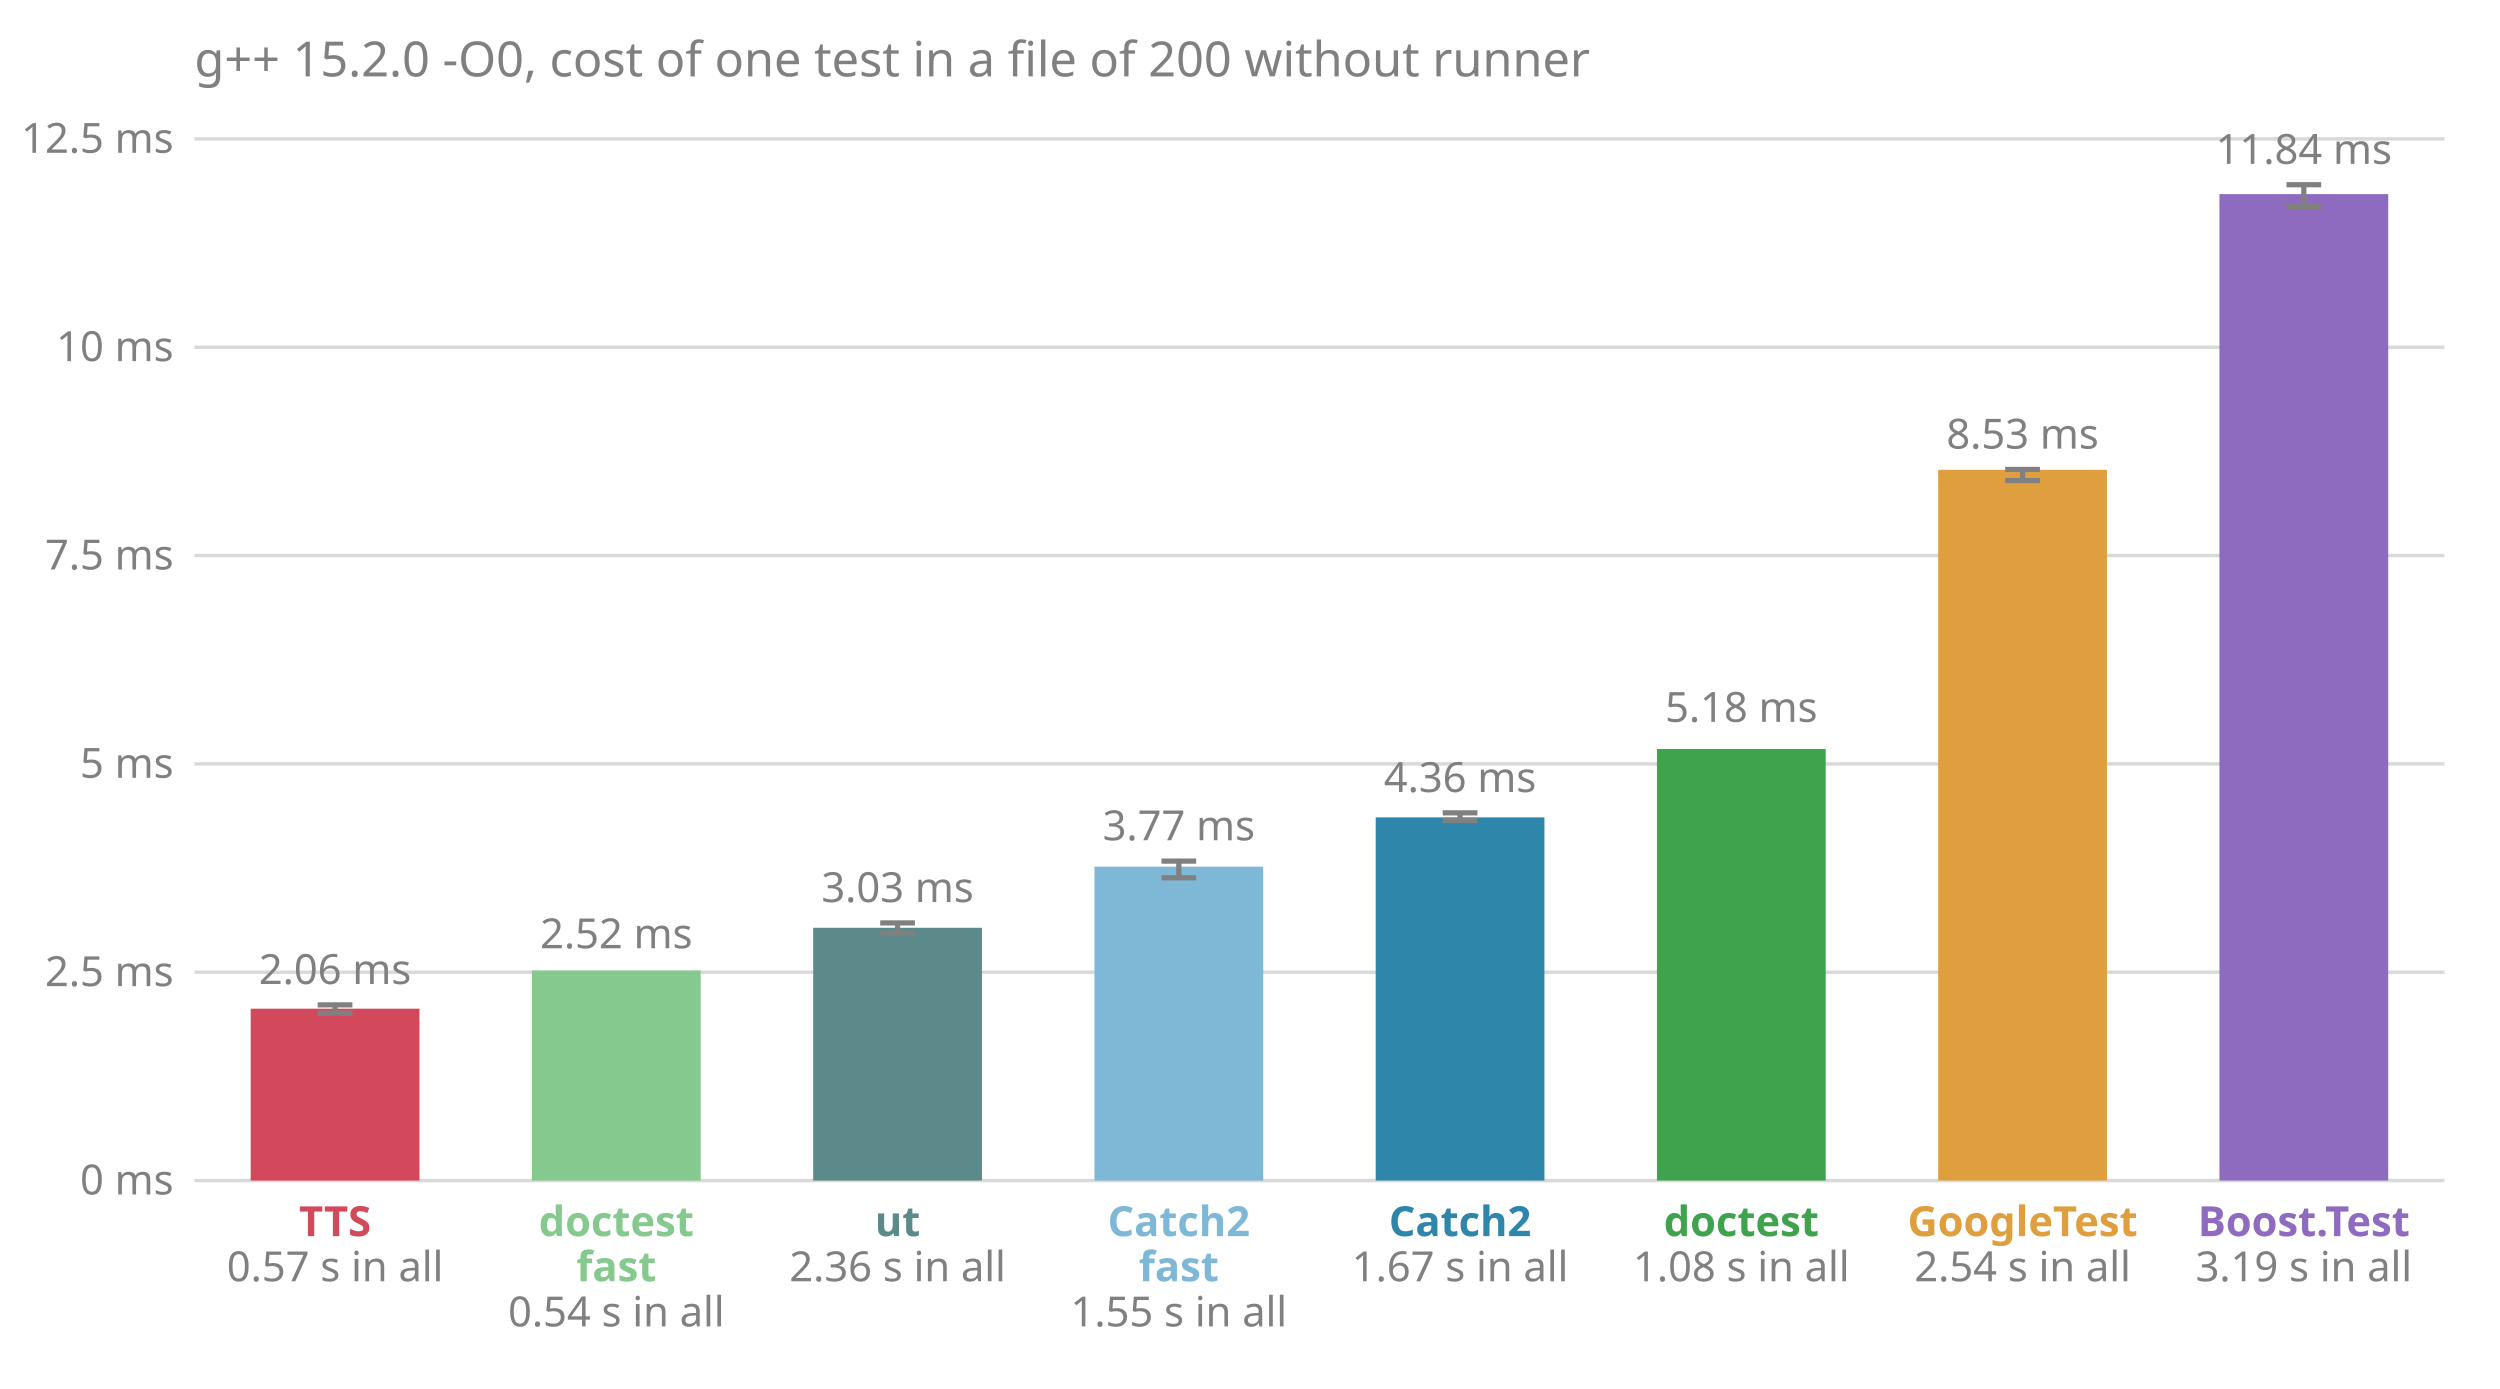
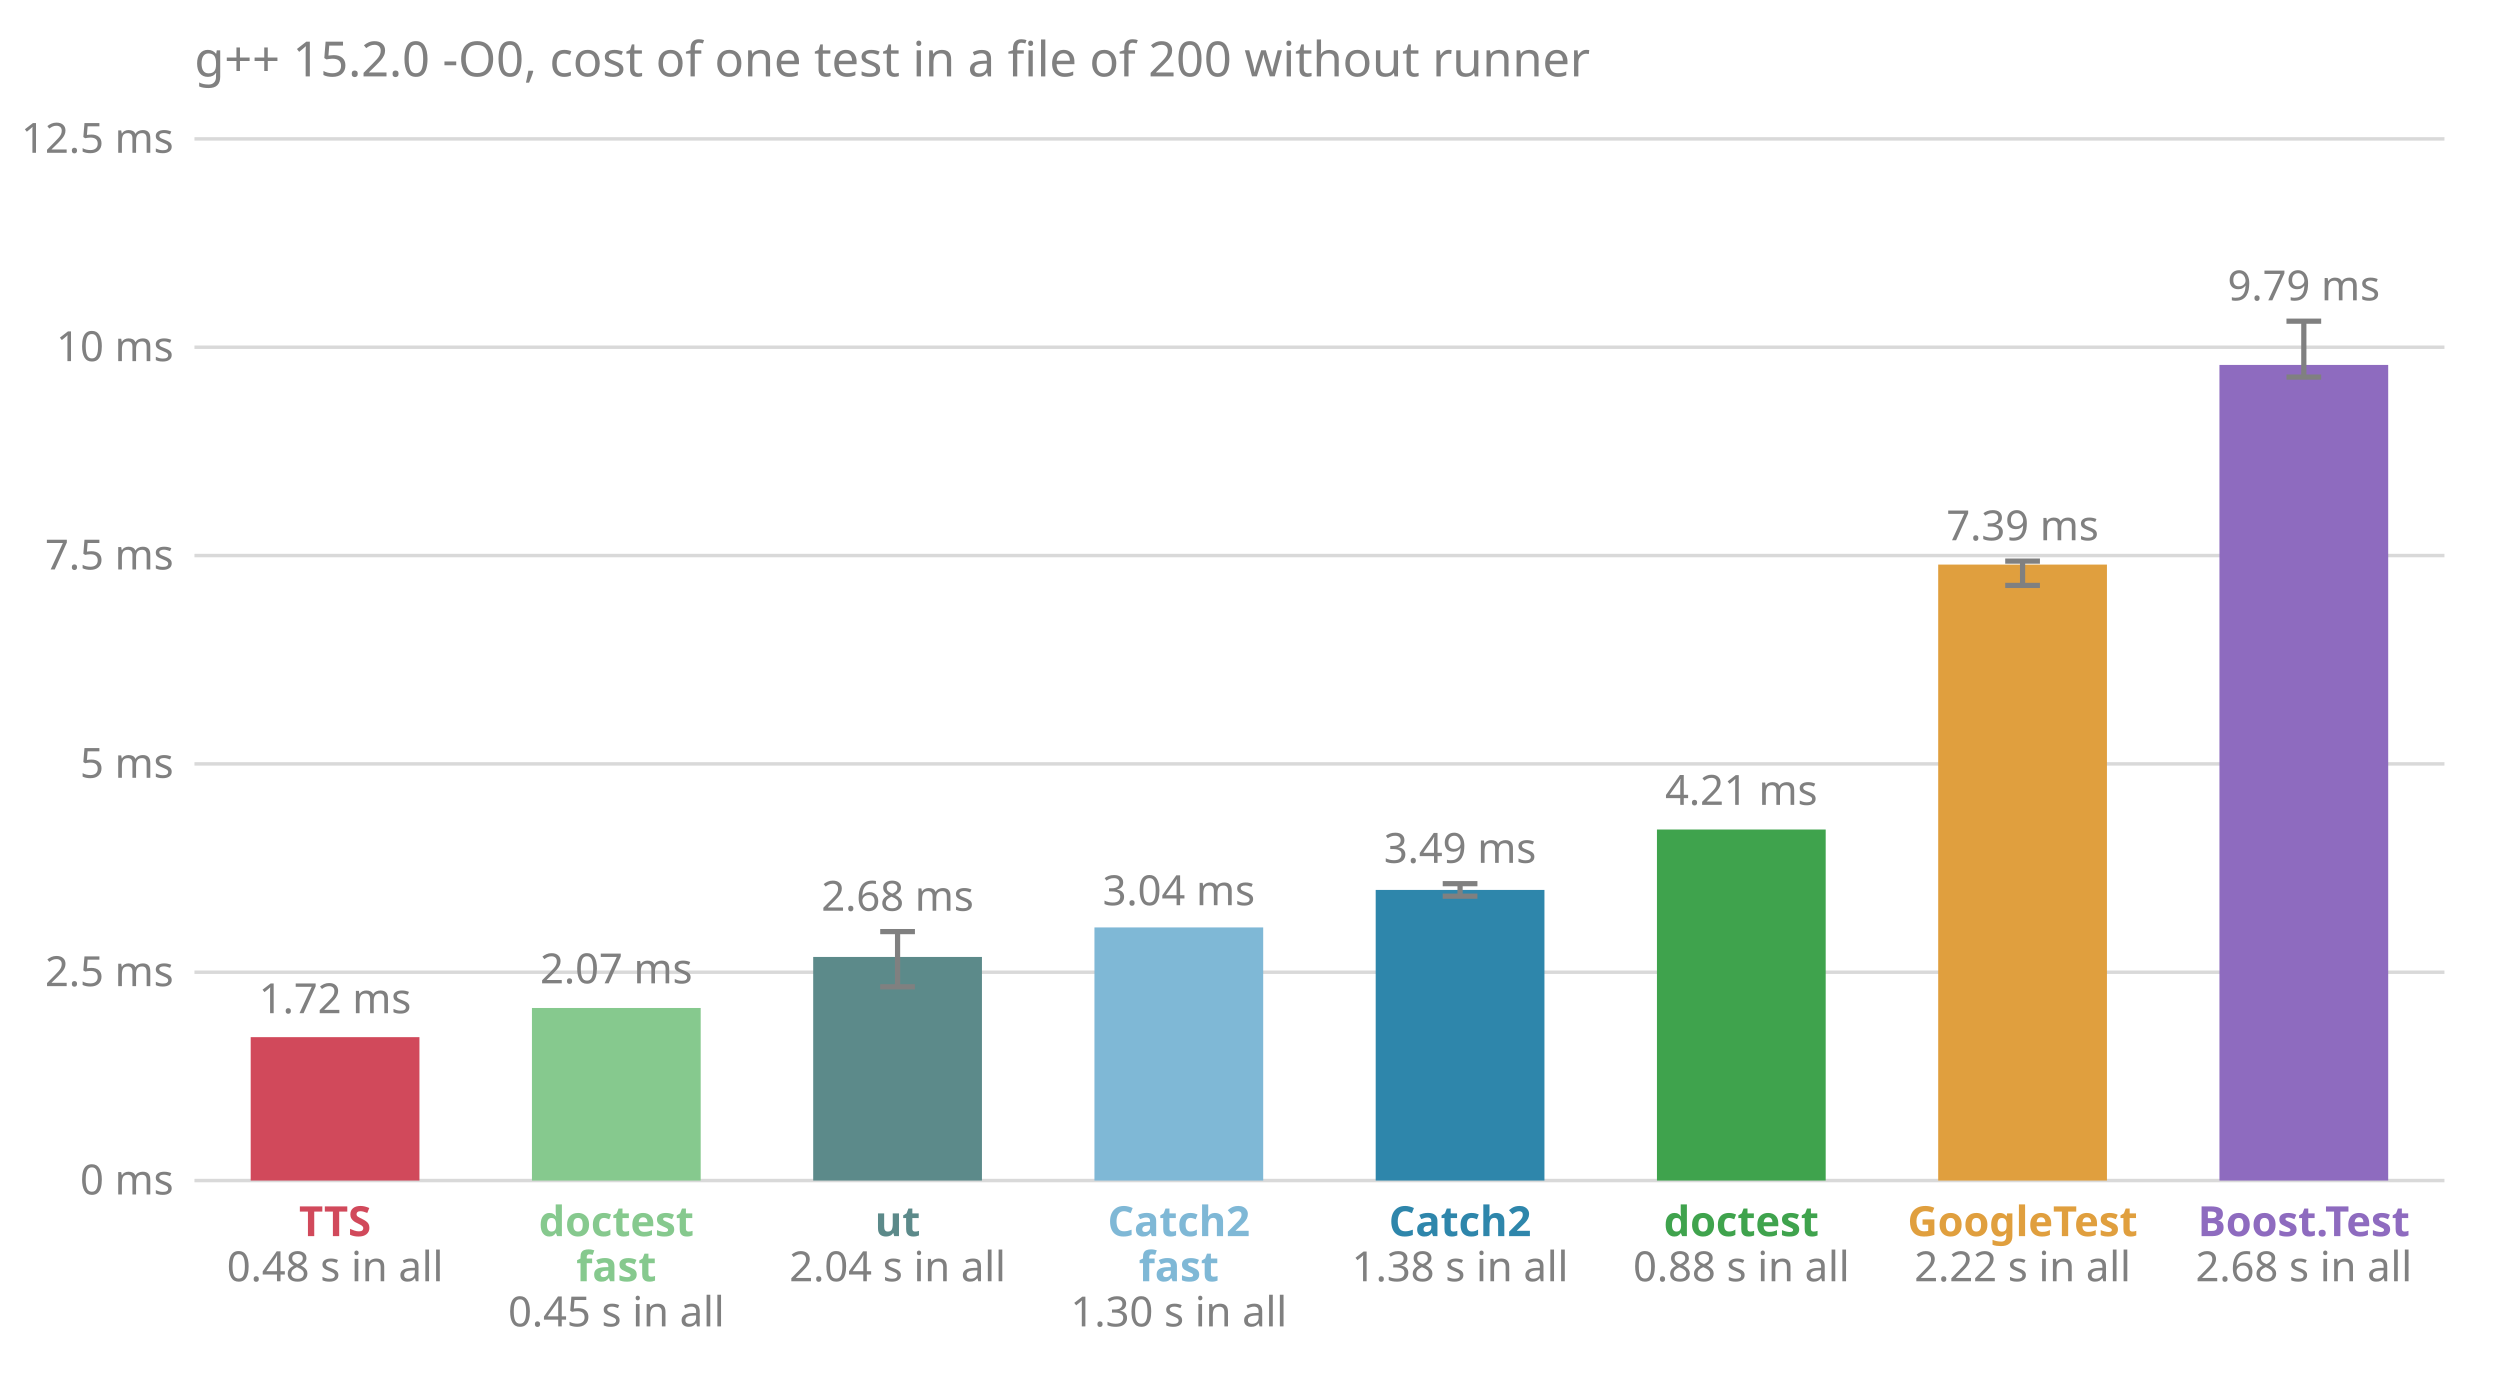
<svg xmlns="http://www.w3.org/2000/svg" viewBox="0 0 720 400" font-family="sans-serif" font-size="12">
  <text x="56.0" y="22.0" fill="#808080" font-size="14">g++ 15.2.0 -O0, cost of one test in a file of 200 without runner</text>
  <line x1="56.0" x2="704.0" y1="340.0" y2="340.0" stroke="#808080" stroke-opacity="0.3" />
  <text x="50.0" y="344.0" fill="#808080" text-anchor="end">0 ms</text>
  <line x1="56.0" x2="704.0" y1="280.0" y2="280.0" stroke="#808080" stroke-opacity="0.3" />
  <text x="50.0" y="284.0" fill="#808080" text-anchor="end">2.5 ms</text>
  <line x1="56.0" x2="704.0" y1="220.0" y2="220.0" stroke="#808080" stroke-opacity="0.3" />
  <text x="50.0" y="224.0" fill="#808080" text-anchor="end">5 ms</text>
  <line x1="56.0" x2="704.0" y1="160.0" y2="160.0" stroke="#808080" stroke-opacity="0.3" />
  <text x="50.0" y="164.0" fill="#808080" text-anchor="end">7.5 ms</text>
  <line x1="56.0" x2="704.0" y1="100.0" y2="100.0" stroke="#808080" stroke-opacity="0.3" />
  <text x="50.0" y="104.0" fill="#808080" text-anchor="end">10 ms</text>
  <line x1="56.0" x2="704.0" y1="40.0" y2="40.0" stroke="#808080" stroke-opacity="0.3" />
  <text x="50.0" y="44.0" fill="#808080" text-anchor="end">12.5 ms</text>
-   <rect x="72.2" y="290.5" width="48.6" height="49.5" fill="#d1495b" />
-   <line x1="96.5" x2="96.5" y1="291.8" y2="289.4" stroke="#808080" stroke-width="1.5" />
-   <line x1="91.5" x2="101.5" y1="291.8" y2="291.8" stroke="#808080" stroke-width="1.5" />
-   <line x1="91.5" x2="101.5" y1="289.4" y2="289.4" stroke="#808080" stroke-width="1.5" />
-   <text x="96.5" y="283.4" fill="#808080" text-anchor="middle">2.06 ms</text>
+   <rect x="72.2" y="298.7" width="48.6" height="41.3" fill="#d1495b" />
+   <text x="96.5" y="291.8" fill="#808080" text-anchor="middle">1.72 ms</text>
  <text x="96.5" y="356.0" fill="#d1495b" font-weight="bold" text-anchor="middle">TTS</text>
-   <text x="96.5" y="369.0" fill="#808080" text-anchor="middle">0.57 s in all</text>
-   <rect x="153.2" y="279.5" width="48.6" height="60.5" fill="#86c98e" />
-   <text x="177.5" y="273.1" fill="#808080" text-anchor="middle">2.52 ms</text>
+   <text x="96.5" y="369.0" fill="#808080" text-anchor="middle">0.48 s in all</text>
+   <rect x="153.2" y="290.3" width="48.6" height="49.7" fill="#86c98e" />
+   <text x="177.5" y="283.2" fill="#808080" text-anchor="middle">2.07 ms</text>
  <text x="177.5" y="356.0" fill="#86c98e" font-weight="bold" text-anchor="middle">doctest</text>
  <text x="177.5" y="369.0" fill="#86c98e" font-weight="bold" text-anchor="middle">fast</text>
-   <text x="177.5" y="382.0" fill="#808080" text-anchor="middle">0.54 s in all</text>
-   <rect x="234.2" y="267.2" width="48.6" height="72.8" fill="#5c8a8a" />
-   <line x1="258.5" x2="258.5" y1="268.8" y2="265.8" stroke="#808080" stroke-width="1.5" />
-   <line x1="253.5" x2="263.5" y1="268.8" y2="268.8" stroke="#808080" stroke-width="1.5" />
-   <line x1="253.5" x2="263.5" y1="265.8" y2="265.8" stroke="#808080" stroke-width="1.5" />
-   <text x="258.5" y="259.8" fill="#808080" text-anchor="middle">3.03 ms</text>
+   <text x="177.5" y="382.0" fill="#808080" text-anchor="middle">0.45 s in all</text>
+   <rect x="234.2" y="275.6" width="48.6" height="64.4" fill="#5c8a8a" />
+   <line x1="258.5" x2="258.5" y1="284.2" y2="268.3" stroke="#808080" stroke-width="1.5" />
+   <line x1="253.5" x2="263.5" y1="284.2" y2="284.2" stroke="#808080" stroke-width="1.5" />
+   <line x1="253.5" x2="263.5" y1="268.3" y2="268.3" stroke="#808080" stroke-width="1.5" />
+   <text x="258.5" y="262.3" fill="#808080" text-anchor="middle">2.68 ms</text>
  <text x="258.5" y="356.0" fill="#5c8a8a" font-weight="bold" text-anchor="middle">ut</text>
-   <text x="258.5" y="369.0" fill="#808080" text-anchor="middle">2.36 s in all</text>
-   <rect x="315.2" y="249.6" width="48.6" height="90.4" fill="#7fb8d6" />
-   <line x1="339.5" x2="339.5" y1="252.8" y2="248.0" stroke="#808080" stroke-width="1.5" />
-   <line x1="334.5" x2="344.5" y1="252.8" y2="252.8" stroke="#808080" stroke-width="1.5" />
-   <line x1="334.5" x2="344.5" y1="248.0" y2="248.0" stroke="#808080" stroke-width="1.5" />
-   <text x="339.5" y="242.0" fill="#808080" text-anchor="middle">3.77 ms</text>
+   <text x="258.5" y="369.0" fill="#808080" text-anchor="middle">2.04 s in all</text>
+   <rect x="315.2" y="267.1" width="48.6" height="72.9" fill="#7fb8d6" />
+   <text x="339.5" y="260.7" fill="#808080" text-anchor="middle">3.04 ms</text>
  <text x="339.5" y="356.0" fill="#7fb8d6" font-weight="bold" text-anchor="middle">Catch2</text>
  <text x="339.5" y="369.0" fill="#7fb8d6" font-weight="bold" text-anchor="middle">fast</text>
-   <text x="339.5" y="382.0" fill="#808080" text-anchor="middle">1.55 s in all</text>
-   <rect x="396.2" y="235.4" width="48.6" height="104.6" fill="#2e86ab" />
-   <line x1="420.5" x2="420.5" y1="236.3" y2="234.1" stroke="#808080" stroke-width="1.5" />
-   <line x1="415.5" x2="425.5" y1="236.3" y2="236.3" stroke="#808080" stroke-width="1.5" />
-   <line x1="415.5" x2="425.5" y1="234.1" y2="234.1" stroke="#808080" stroke-width="1.5" />
-   <text x="420.5" y="228.1" fill="#808080" text-anchor="middle">4.36 ms</text>
+   <text x="339.5" y="382.0" fill="#808080" text-anchor="middle">1.30 s in all</text>
+   <rect x="396.2" y="256.3" width="48.6" height="83.7" fill="#2e86ab" />
+   <line x1="420.5" x2="420.5" y1="258.1" y2="254.5" stroke="#808080" stroke-width="1.5" />
+   <line x1="415.5" x2="425.5" y1="258.1" y2="258.1" stroke="#808080" stroke-width="1.5" />
+   <line x1="415.5" x2="425.5" y1="254.5" y2="254.5" stroke="#808080" stroke-width="1.5" />
+   <text x="420.5" y="248.5" fill="#808080" text-anchor="middle">3.49 ms</text>
  <text x="420.5" y="356.0" fill="#2e86ab" font-weight="bold" text-anchor="middle">Catch2</text>
-   <text x="420.5" y="369.0" fill="#808080" text-anchor="middle">1.67 s in all</text>
-   <rect x="477.2" y="215.7" width="48.6" height="124.3" fill="#3fa34d" />
-   <text x="501.5" y="207.9" fill="#808080" text-anchor="middle">5.18 ms</text>
+   <text x="420.5" y="369.0" fill="#808080" text-anchor="middle">1.38 s in all</text>
+   <rect x="477.2" y="238.9" width="48.6" height="101.1" fill="#3fa34d" />
+   <text x="501.5" y="231.8" fill="#808080" text-anchor="middle">4.21 ms</text>
  <text x="501.5" y="356.0" fill="#3fa34d" font-weight="bold" text-anchor="middle">doctest</text>
-   <text x="501.5" y="369.0" fill="#808080" text-anchor="middle">1.08 s in all</text>
-   <rect x="558.2" y="135.3" width="48.6" height="204.7" fill="#e09f3e" />
-   <line x1="582.5" x2="582.5" y1="138.4" y2="135.2" stroke="#808080" stroke-width="1.5" />
-   <line x1="577.5" x2="587.5" y1="138.4" y2="138.4" stroke="#808080" stroke-width="1.5" />
-   <line x1="577.5" x2="587.5" y1="135.2" y2="135.2" stroke="#808080" stroke-width="1.5" />
-   <text x="582.5" y="129.2" fill="#808080" text-anchor="middle">8.53 ms</text>
+   <text x="501.5" y="369.0" fill="#808080" text-anchor="middle">0.88 s in all</text>
+   <rect x="558.2" y="162.6" width="48.6" height="177.4" fill="#e09f3e" />
+   <line x1="582.5" x2="582.5" y1="168.6" y2="161.6" stroke="#808080" stroke-width="1.5" />
+   <line x1="577.5" x2="587.5" y1="168.6" y2="168.6" stroke="#808080" stroke-width="1.5" />
+   <line x1="577.5" x2="587.5" y1="161.6" y2="161.6" stroke="#808080" stroke-width="1.5" />
+   <text x="582.5" y="155.6" fill="#808080" text-anchor="middle">7.39 ms</text>
  <text x="582.5" y="356.0" fill="#e09f3e" font-weight="bold" text-anchor="middle">GoogleTest</text>
-   <text x="582.5" y="369.0" fill="#808080" text-anchor="middle">2.54 s in all</text>
-   <rect x="639.2" y="55.9" width="48.6" height="284.1" fill="#8e6bbf" />
-   <line x1="663.5" x2="663.5" y1="59.5" y2="53.2" stroke="#808080" stroke-width="1.5" />
-   <line x1="658.5" x2="668.5" y1="59.5" y2="59.5" stroke="#808080" stroke-width="1.5" />
-   <line x1="658.5" x2="668.5" y1="53.2" y2="53.2" stroke="#808080" stroke-width="1.5" />
-   <text x="663.5" y="47.2" fill="#808080" text-anchor="middle">11.84 ms</text>
+   <text x="582.5" y="369.0" fill="#808080" text-anchor="middle">2.22 s in all</text>
+   <rect x="639.2" y="105.1" width="48.6" height="234.9" fill="#8e6bbf" />
+   <line x1="663.5" x2="663.5" y1="108.6" y2="92.5" stroke="#808080" stroke-width="1.5" />
+   <line x1="658.5" x2="668.5" y1="108.6" y2="108.6" stroke="#808080" stroke-width="1.5" />
+   <line x1="658.5" x2="668.5" y1="92.5" y2="92.5" stroke="#808080" stroke-width="1.5" />
+   <text x="663.5" y="86.5" fill="#808080" text-anchor="middle">9.79 ms</text>
  <text x="663.5" y="356.0" fill="#8e6bbf" font-weight="bold" text-anchor="middle">Boost.Test</text>
-   <text x="663.5" y="369.0" fill="#808080" text-anchor="middle">3.19 s in all</text>
+   <text x="663.5" y="369.0" fill="#808080" text-anchor="middle">2.68 s in all</text>
</svg>
